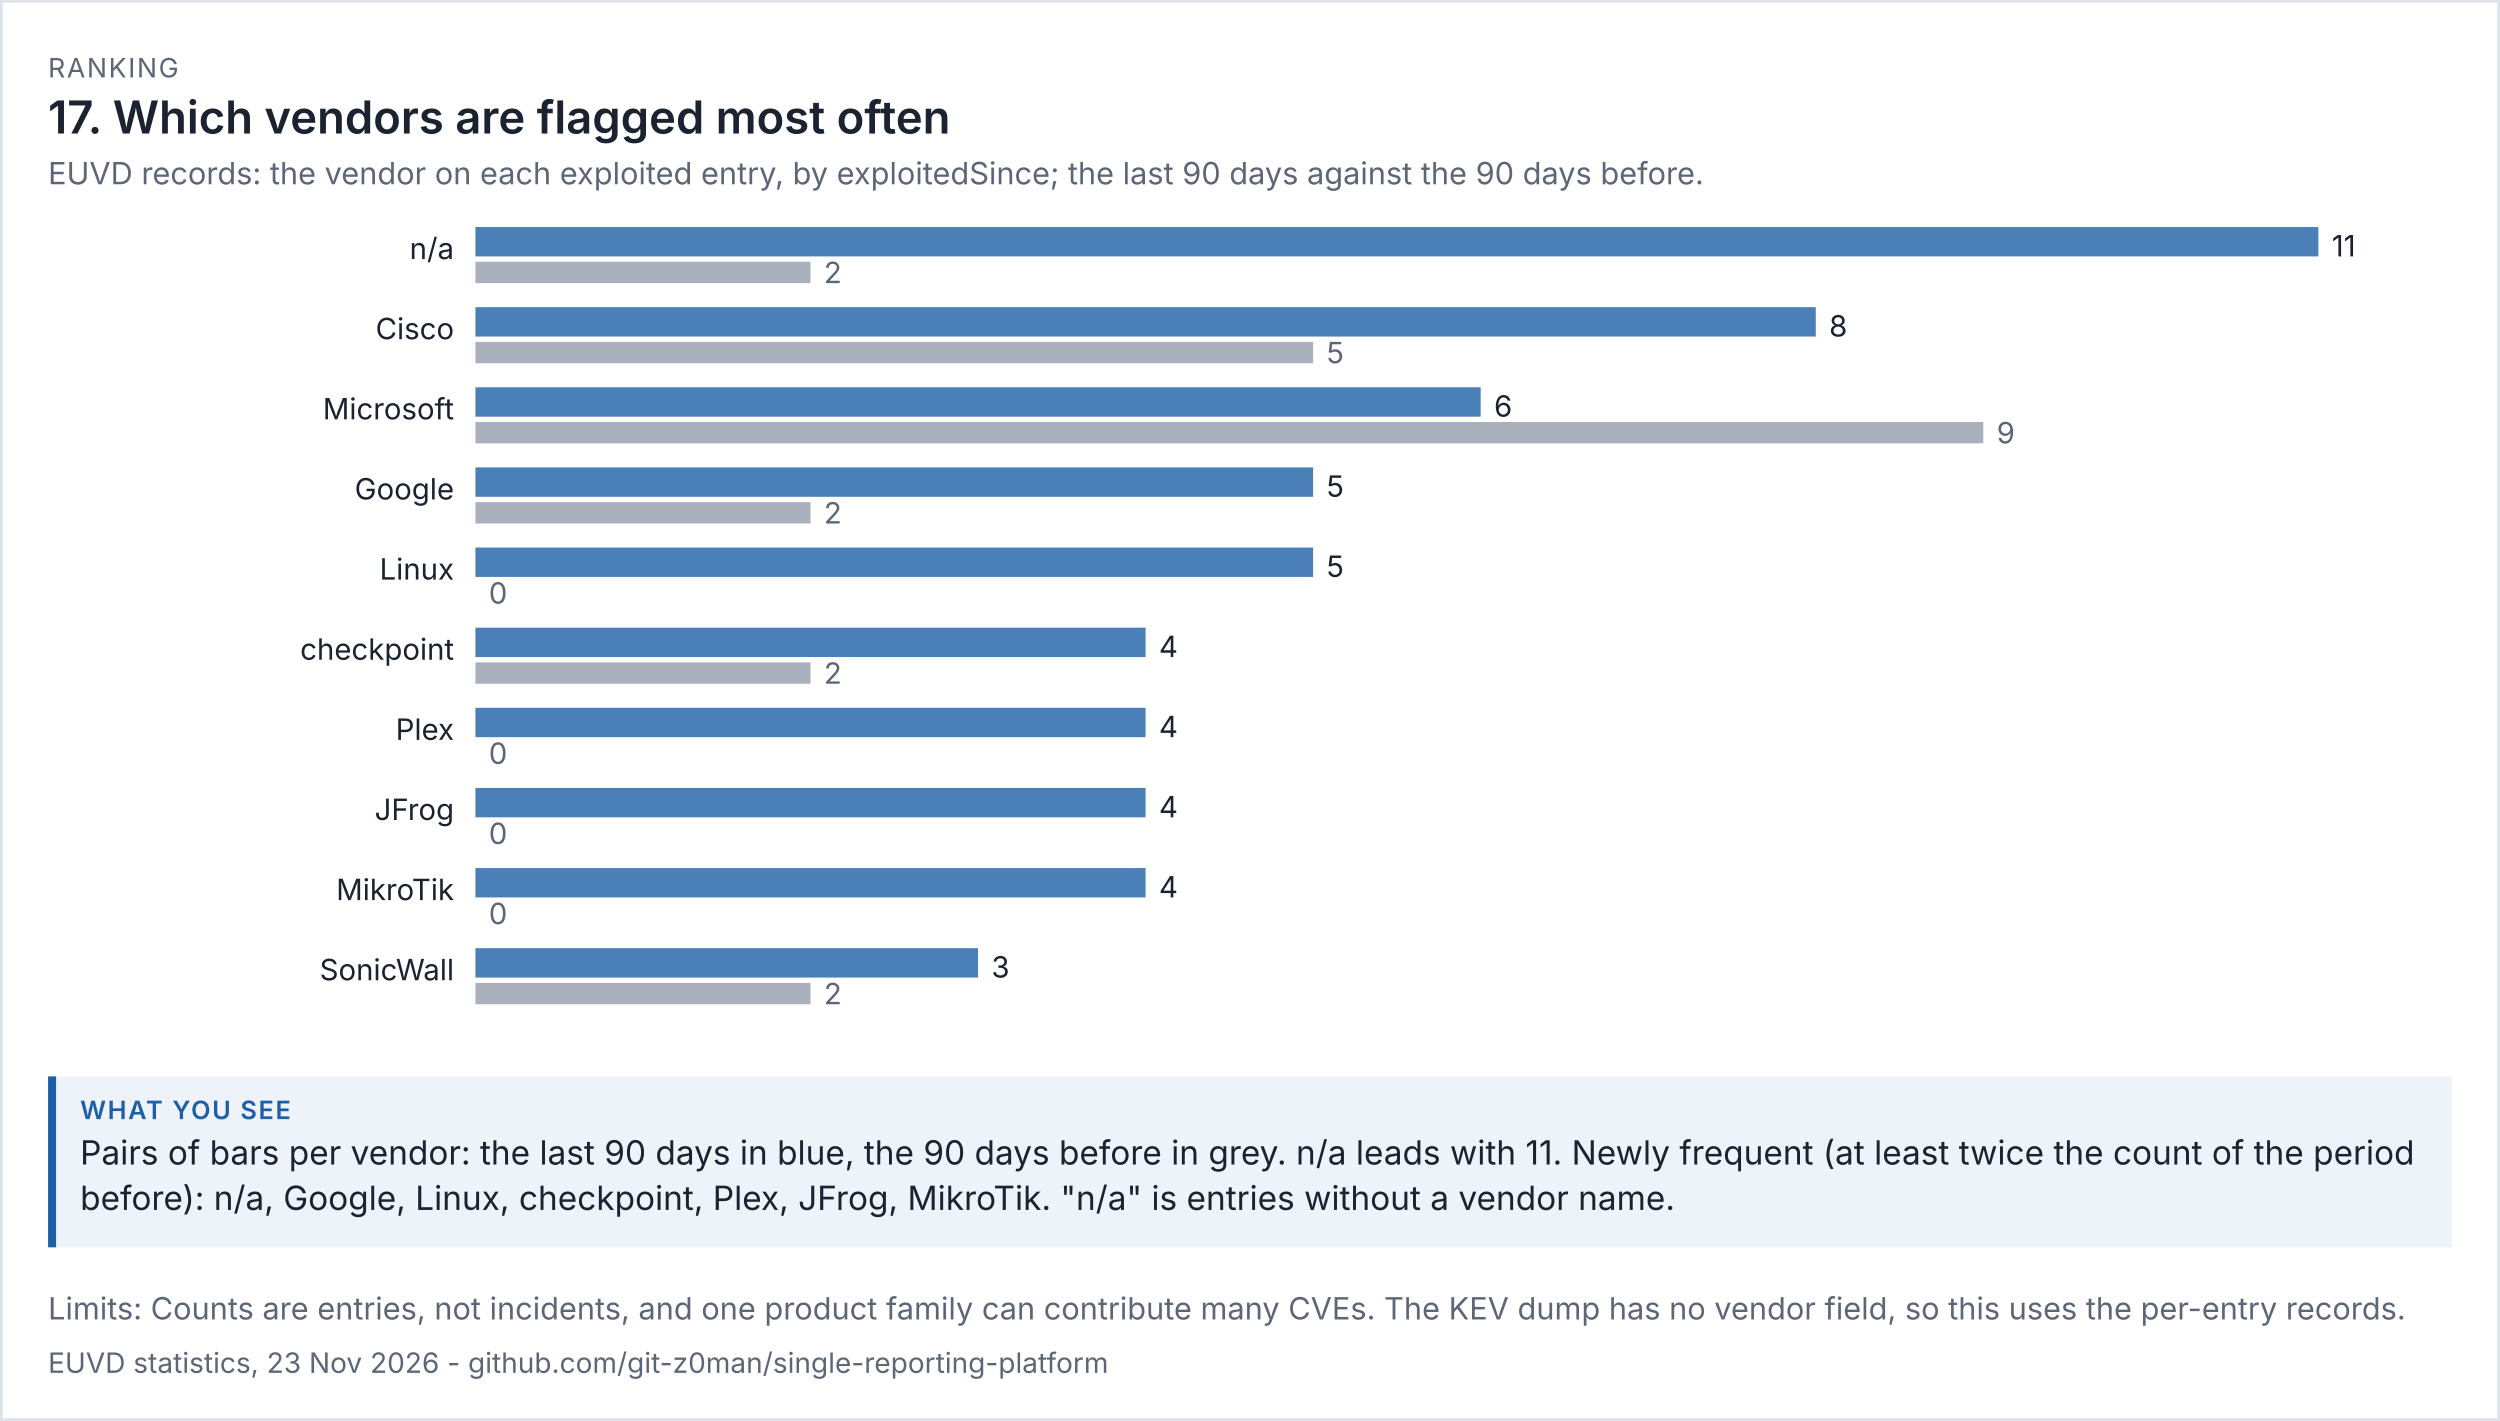
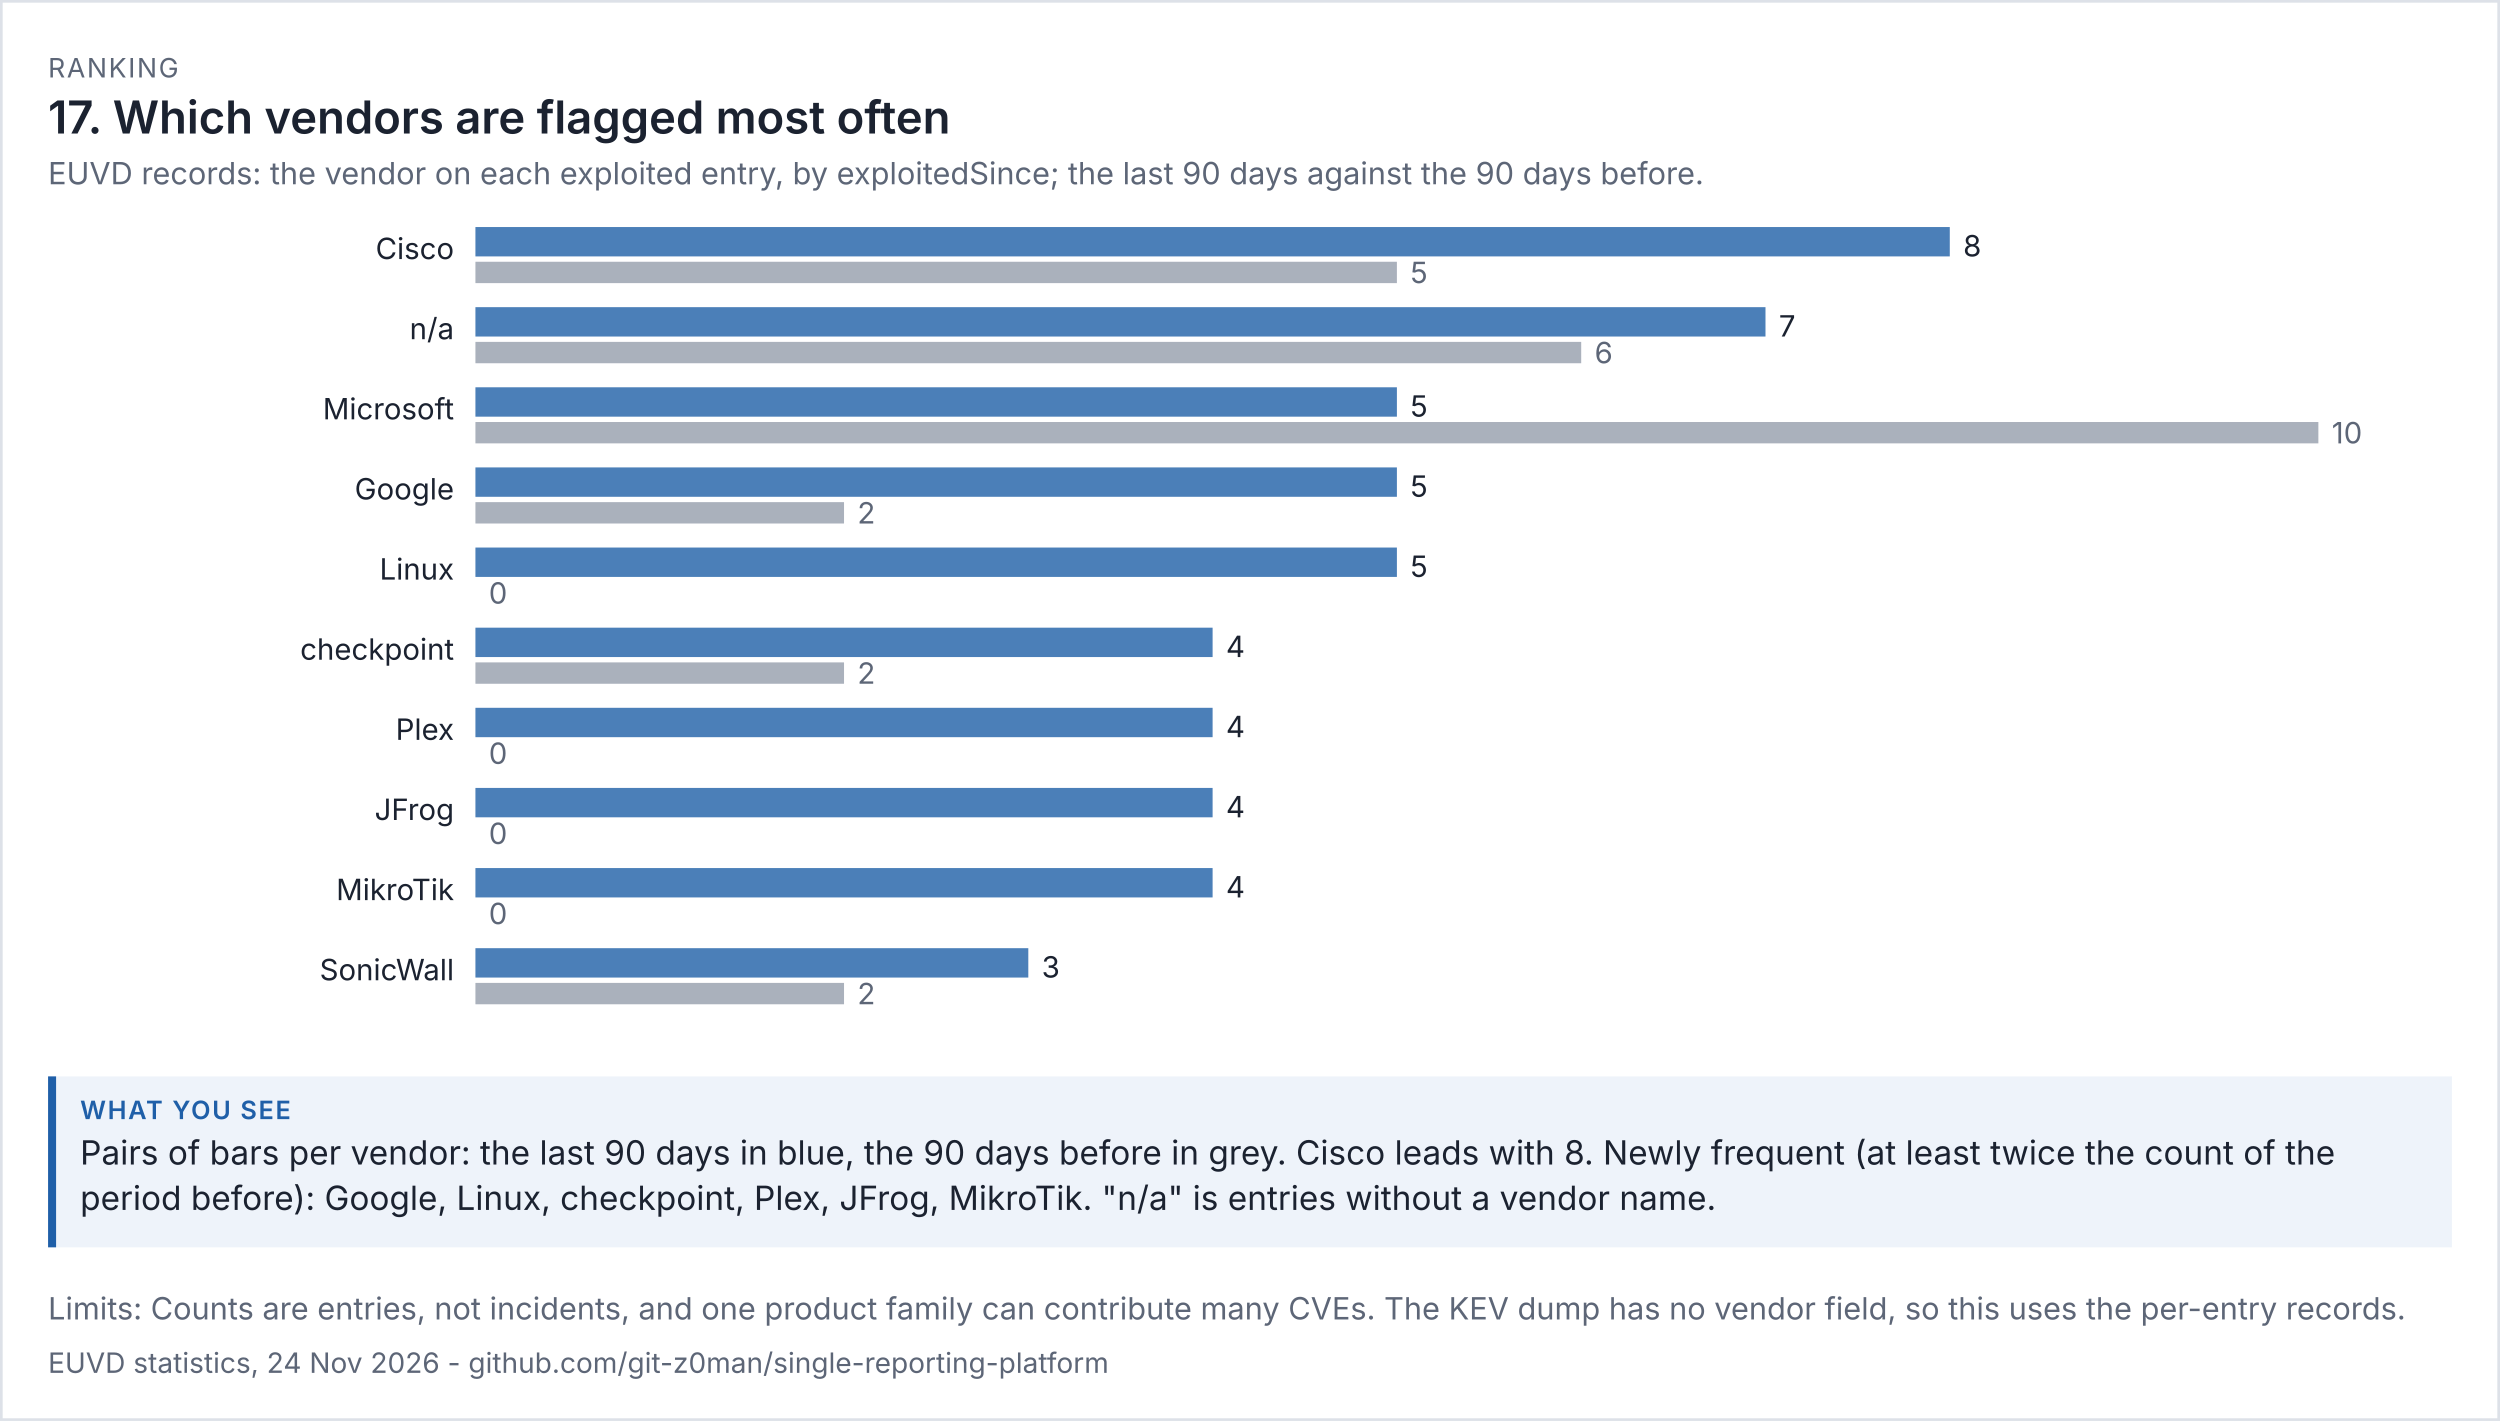
<svg xmlns="http://www.w3.org/2000/svg" viewBox="0 0 936 532" width="936" height="532" font-family="system-ui,-apple-system,'Segoe UI',sans-serif">
  <rect width="100%" height="100%" fill="#ffffff" />
  <rect x="0.5" y="0.5" width="935" height="531" fill="none" stroke="#dde1e8" />
  <text x="18" y="29" font-size="10" letter-spacing="0.6" fill="#5d6677">RANKING</text>
  <text x="18" y="50" font-size="17" fill="#1b2230" font-weight="600">17. Which vendors are flagged most often</text>
  <text x="18" y="69" font-size="11.5" fill="#5d6677">EUVD records: the vendor on each exploited entry, by exploitedSince; the last 90 days against the 90 days before.</text>
  <g transform="translate(18,79) scale(1)" font-size="11">
    <svg viewBox="0 0 900 312" role="img" width="900" height="312">
      <g>
-         <text x="152" y="18" text-anchor="end" class="t" fill="rgb(27, 34, 48)">n/a</text>
-         <rect x="160" y="6" width="690" height="11" fill="rgb(75, 127, 184)" />
-         <text x="855" y="17" class="t" fill="rgb(27, 34, 48)">11</text>
-         <rect x="160" y="19" width="125.455" height="8" fill="rgb(125, 135, 152)" opacity="0.65" />
-         <text x="290.455" y="27" fill="rgb(93, 102, 119)">2</text>
-         <text x="152" y="48" text-anchor="end" class="t" fill="rgb(27, 34, 48)">Cisco</text>
-         <rect x="160" y="36" width="501.818" height="11" fill="rgb(75, 127, 184)" />
-         <text x="666.818" y="47" class="t" fill="rgb(27, 34, 48)">8</text>
-         <rect x="160" y="49" width="313.636" height="8" fill="rgb(125, 135, 152)" opacity="0.65" />
-         <text x="478.636" y="57" fill="rgb(93, 102, 119)">5</text>
+         <text x="152" y="18" text-anchor="end" class="t" fill="rgb(27, 34, 48)">Cisco</text>
+         <rect x="160" y="6" width="552" height="11" fill="rgb(75, 127, 184)" />
+         <text x="717" y="17" class="t" fill="rgb(27, 34, 48)">8</text>
+         <rect x="160" y="19" width="345" height="8" fill="rgb(125, 135, 152)" opacity="0.65" />
+         <text x="510" y="27" fill="rgb(93, 102, 119)">5</text>
+         <text x="152" y="48" text-anchor="end" class="t" fill="rgb(27, 34, 48)">n/a</text>
+         <rect x="160" y="36" width="483" height="11" fill="rgb(75, 127, 184)" />
+         <text x="648" y="47" class="t" fill="rgb(27, 34, 48)">7</text>
+         <rect x="160" y="49" width="414" height="8" fill="rgb(125, 135, 152)" opacity="0.65" />
+         <text x="579" y="57" fill="rgb(93, 102, 119)">6</text>
        <text x="152" y="78" text-anchor="end" class="t" fill="rgb(27, 34, 48)">Microsoft</text>
-         <rect x="160" y="66" width="376.364" height="11" fill="rgb(75, 127, 184)" />
-         <text x="541.364" y="77" class="t" fill="rgb(27, 34, 48)">6</text>
-         <rect x="160" y="79" width="564.545" height="8" fill="rgb(125, 135, 152)" opacity="0.65" />
-         <text x="729.545" y="87" fill="rgb(93, 102, 119)">9</text>
+         <rect x="160" y="66" width="345" height="11" fill="rgb(75, 127, 184)" />
+         <text x="510" y="77" class="t" fill="rgb(27, 34, 48)">5</text>
+         <rect x="160" y="79" width="690" height="8" fill="rgb(125, 135, 152)" opacity="0.65" />
+         <text x="855" y="87" fill="rgb(93, 102, 119)">10</text>
        <text x="152" y="108" text-anchor="end" class="t" fill="rgb(27, 34, 48)">Google</text>
-         <rect x="160" y="96" width="313.636" height="11" fill="rgb(75, 127, 184)" />
-         <text x="478.636" y="107" class="t" fill="rgb(27, 34, 48)">5</text>
-         <rect x="160" y="109" width="125.455" height="8" fill="rgb(125, 135, 152)" opacity="0.65" />
-         <text x="290.455" y="117" fill="rgb(93, 102, 119)">2</text>
+         <rect x="160" y="96" width="345" height="11" fill="rgb(75, 127, 184)" />
+         <text x="510" y="107" class="t" fill="rgb(27, 34, 48)">5</text>
+         <rect x="160" y="109" width="138" height="8" fill="rgb(125, 135, 152)" opacity="0.65" />
+         <text x="303" y="117" fill="rgb(93, 102, 119)">2</text>
        <text x="152" y="138" text-anchor="end" class="t" fill="rgb(27, 34, 48)">Linux</text>
-         <rect x="160" y="126" width="313.636" height="11" fill="rgb(75, 127, 184)" />
-         <text x="478.636" y="137" class="t" fill="rgb(27, 34, 48)">5</text>
+         <rect x="160" y="126" width="345" height="11" fill="rgb(75, 127, 184)" />
+         <text x="510" y="137" class="t" fill="rgb(27, 34, 48)">5</text>
        <rect x="160" y="139" width="0" height="8" fill="rgb(125, 135, 152)" opacity="0.65" />
        <text x="165" y="147" fill="rgb(93, 102, 119)">0</text>
        <text x="152" y="168" text-anchor="end" class="t" fill="rgb(27, 34, 48)">checkpoint</text>
-         <rect x="160" y="156" width="250.909" height="11" fill="rgb(75, 127, 184)" />
-         <text x="415.909" y="167" class="t" fill="rgb(27, 34, 48)">4</text>
-         <rect x="160" y="169" width="125.455" height="8" fill="rgb(125, 135, 152)" opacity="0.65" />
-         <text x="290.455" y="177" fill="rgb(93, 102, 119)">2</text>
+         <rect x="160" y="156" width="276" height="11" fill="rgb(75, 127, 184)" />
+         <text x="441" y="167" class="t" fill="rgb(27, 34, 48)">4</text>
+         <rect x="160" y="169" width="138" height="8" fill="rgb(125, 135, 152)" opacity="0.65" />
+         <text x="303" y="177" fill="rgb(93, 102, 119)">2</text>
        <text x="152" y="198" text-anchor="end" class="t" fill="rgb(27, 34, 48)">Plex</text>
-         <rect x="160" y="186" width="250.909" height="11" fill="rgb(75, 127, 184)" />
-         <text x="415.909" y="197" class="t" fill="rgb(27, 34, 48)">4</text>
+         <rect x="160" y="186" width="276" height="11" fill="rgb(75, 127, 184)" />
+         <text x="441" y="197" class="t" fill="rgb(27, 34, 48)">4</text>
        <rect x="160" y="199" width="0" height="8" fill="rgb(125, 135, 152)" opacity="0.65" />
        <text x="165" y="207" fill="rgb(93, 102, 119)">0</text>
        <text x="152" y="228" text-anchor="end" class="t" fill="rgb(27, 34, 48)">JFrog</text>
-         <rect x="160" y="216" width="250.909" height="11" fill="rgb(75, 127, 184)" />
-         <text x="415.909" y="227" class="t" fill="rgb(27, 34, 48)">4</text>
+         <rect x="160" y="216" width="276" height="11" fill="rgb(75, 127, 184)" />
+         <text x="441" y="227" class="t" fill="rgb(27, 34, 48)">4</text>
        <rect x="160" y="229" width="0" height="8" fill="rgb(125, 135, 152)" opacity="0.65" />
        <text x="165" y="237" fill="rgb(93, 102, 119)">0</text>
        <text x="152" y="258" text-anchor="end" class="t" fill="rgb(27, 34, 48)">MikroTik</text>
-         <rect x="160" y="246" width="250.909" height="11" fill="rgb(75, 127, 184)" />
-         <text x="415.909" y="257" class="t" fill="rgb(27, 34, 48)">4</text>
+         <rect x="160" y="246" width="276" height="11" fill="rgb(75, 127, 184)" />
+         <text x="441" y="257" class="t" fill="rgb(27, 34, 48)">4</text>
        <rect x="160" y="259" width="0" height="8" fill="rgb(125, 135, 152)" opacity="0.65" />
        <text x="165" y="267" fill="rgb(93, 102, 119)">0</text>
        <text x="152" y="288" text-anchor="end" class="t" fill="rgb(27, 34, 48)">SonicWall</text>
-         <rect x="160" y="276" width="188.182" height="11" fill="rgb(75, 127, 184)" />
-         <text x="353.182" y="287" class="t" fill="rgb(27, 34, 48)">3</text>
-         <rect x="160" y="289" width="125.455" height="8" fill="rgb(125, 135, 152)" opacity="0.65" />
-         <text x="290.455" y="297" fill="rgb(93, 102, 119)">2</text>
+         <rect x="160" y="276" width="207" height="11" fill="rgb(75, 127, 184)" />
+         <text x="372" y="287" class="t" fill="rgb(27, 34, 48)">3</text>
+         <rect x="160" y="289" width="138" height="8" fill="rgb(125, 135, 152)" opacity="0.65" />
+         <text x="303" y="297" fill="rgb(93, 102, 119)">2</text>
      </g>
    </svg>
  </g>
  <rect x="18" y="403" width="900" height="64" fill="#eef3fa" />
  <rect x="18" y="403" width="3" height="64" fill="#1f5fa8" />
  <text x="30" y="419" font-size="9.5" letter-spacing="0.6" font-weight="600" fill="#1f5fa8">WHAT YOU SEE</text>
-   <text x="30" y="436" font-size="12.5" fill="#1b2230">Pairs of bars per vendor: the last 90 days in blue, the 90 days before in grey. n/a leads with 11. Newly frequent (at least twice the count of the period</text>
-   <text x="30" y="453" font-size="12.5" fill="#1b2230">before): n/a, Google, Linux, checkpoint, Plex, JFrog, MikroTik. "n/a" is entries without a vendor name.</text>
+   <text x="30" y="436" font-size="12.5" fill="#1b2230">Pairs of bars per vendor: the last 90 days in blue, the 90 days before in grey. Cisco leads with 8. Newly frequent (at least twice the count of the</text>
+   <text x="30" y="453" font-size="12.5" fill="#1b2230">period before): Google, Linux, checkpoint, Plex, JFrog, MikroTik. "n/a" is entries without a vendor name.</text>
  <text x="18" y="494" font-size="11.5" fill="#5d6677">Limits: Counts are entries, not incidents, and one product family can contribute many CVEs. The KEV dump has no vendor field, so this uses the per-entry records.</text>
-   <text x="18" y="514" font-size="10.5" fill="#5d6677">EUVD statistics, 23 Nov 2026 - github.com/git-z0man/single-reporting-platform</text>
+   <text x="18" y="514" font-size="10.5" fill="#5d6677">EUVD statistics, 24 Nov 2026 - github.com/git-z0man/single-reporting-platform</text>
</svg>
